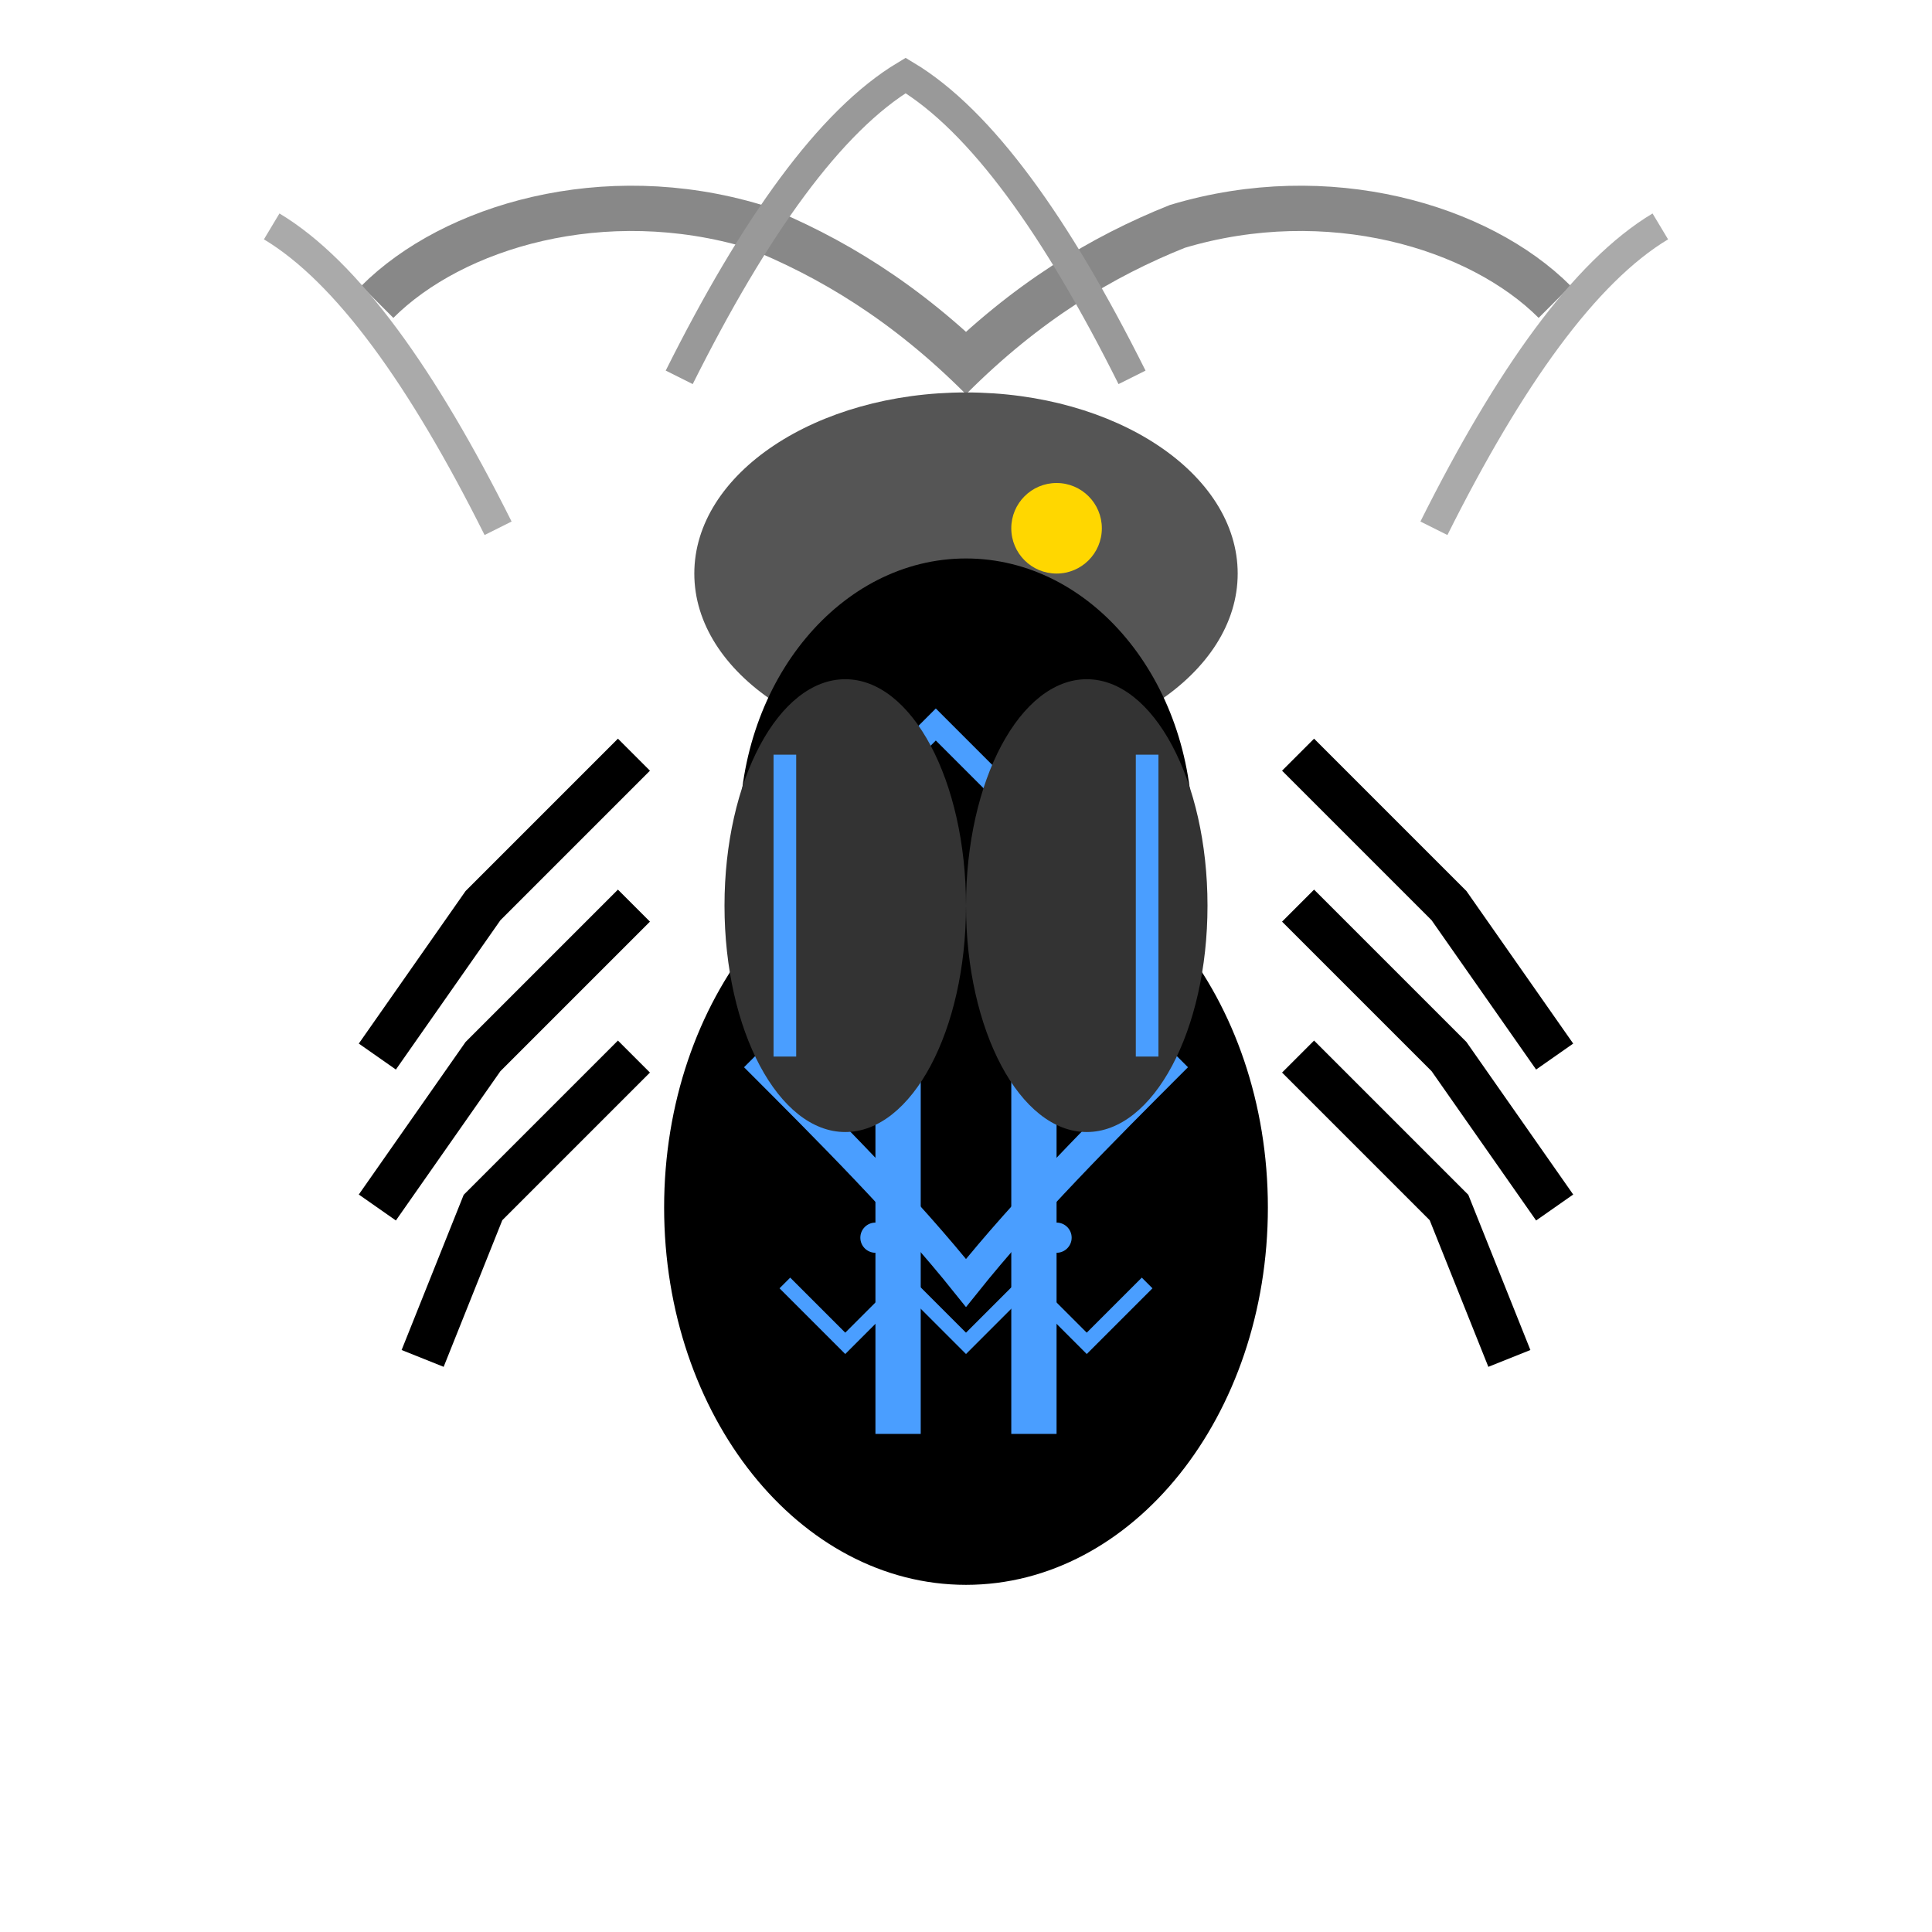
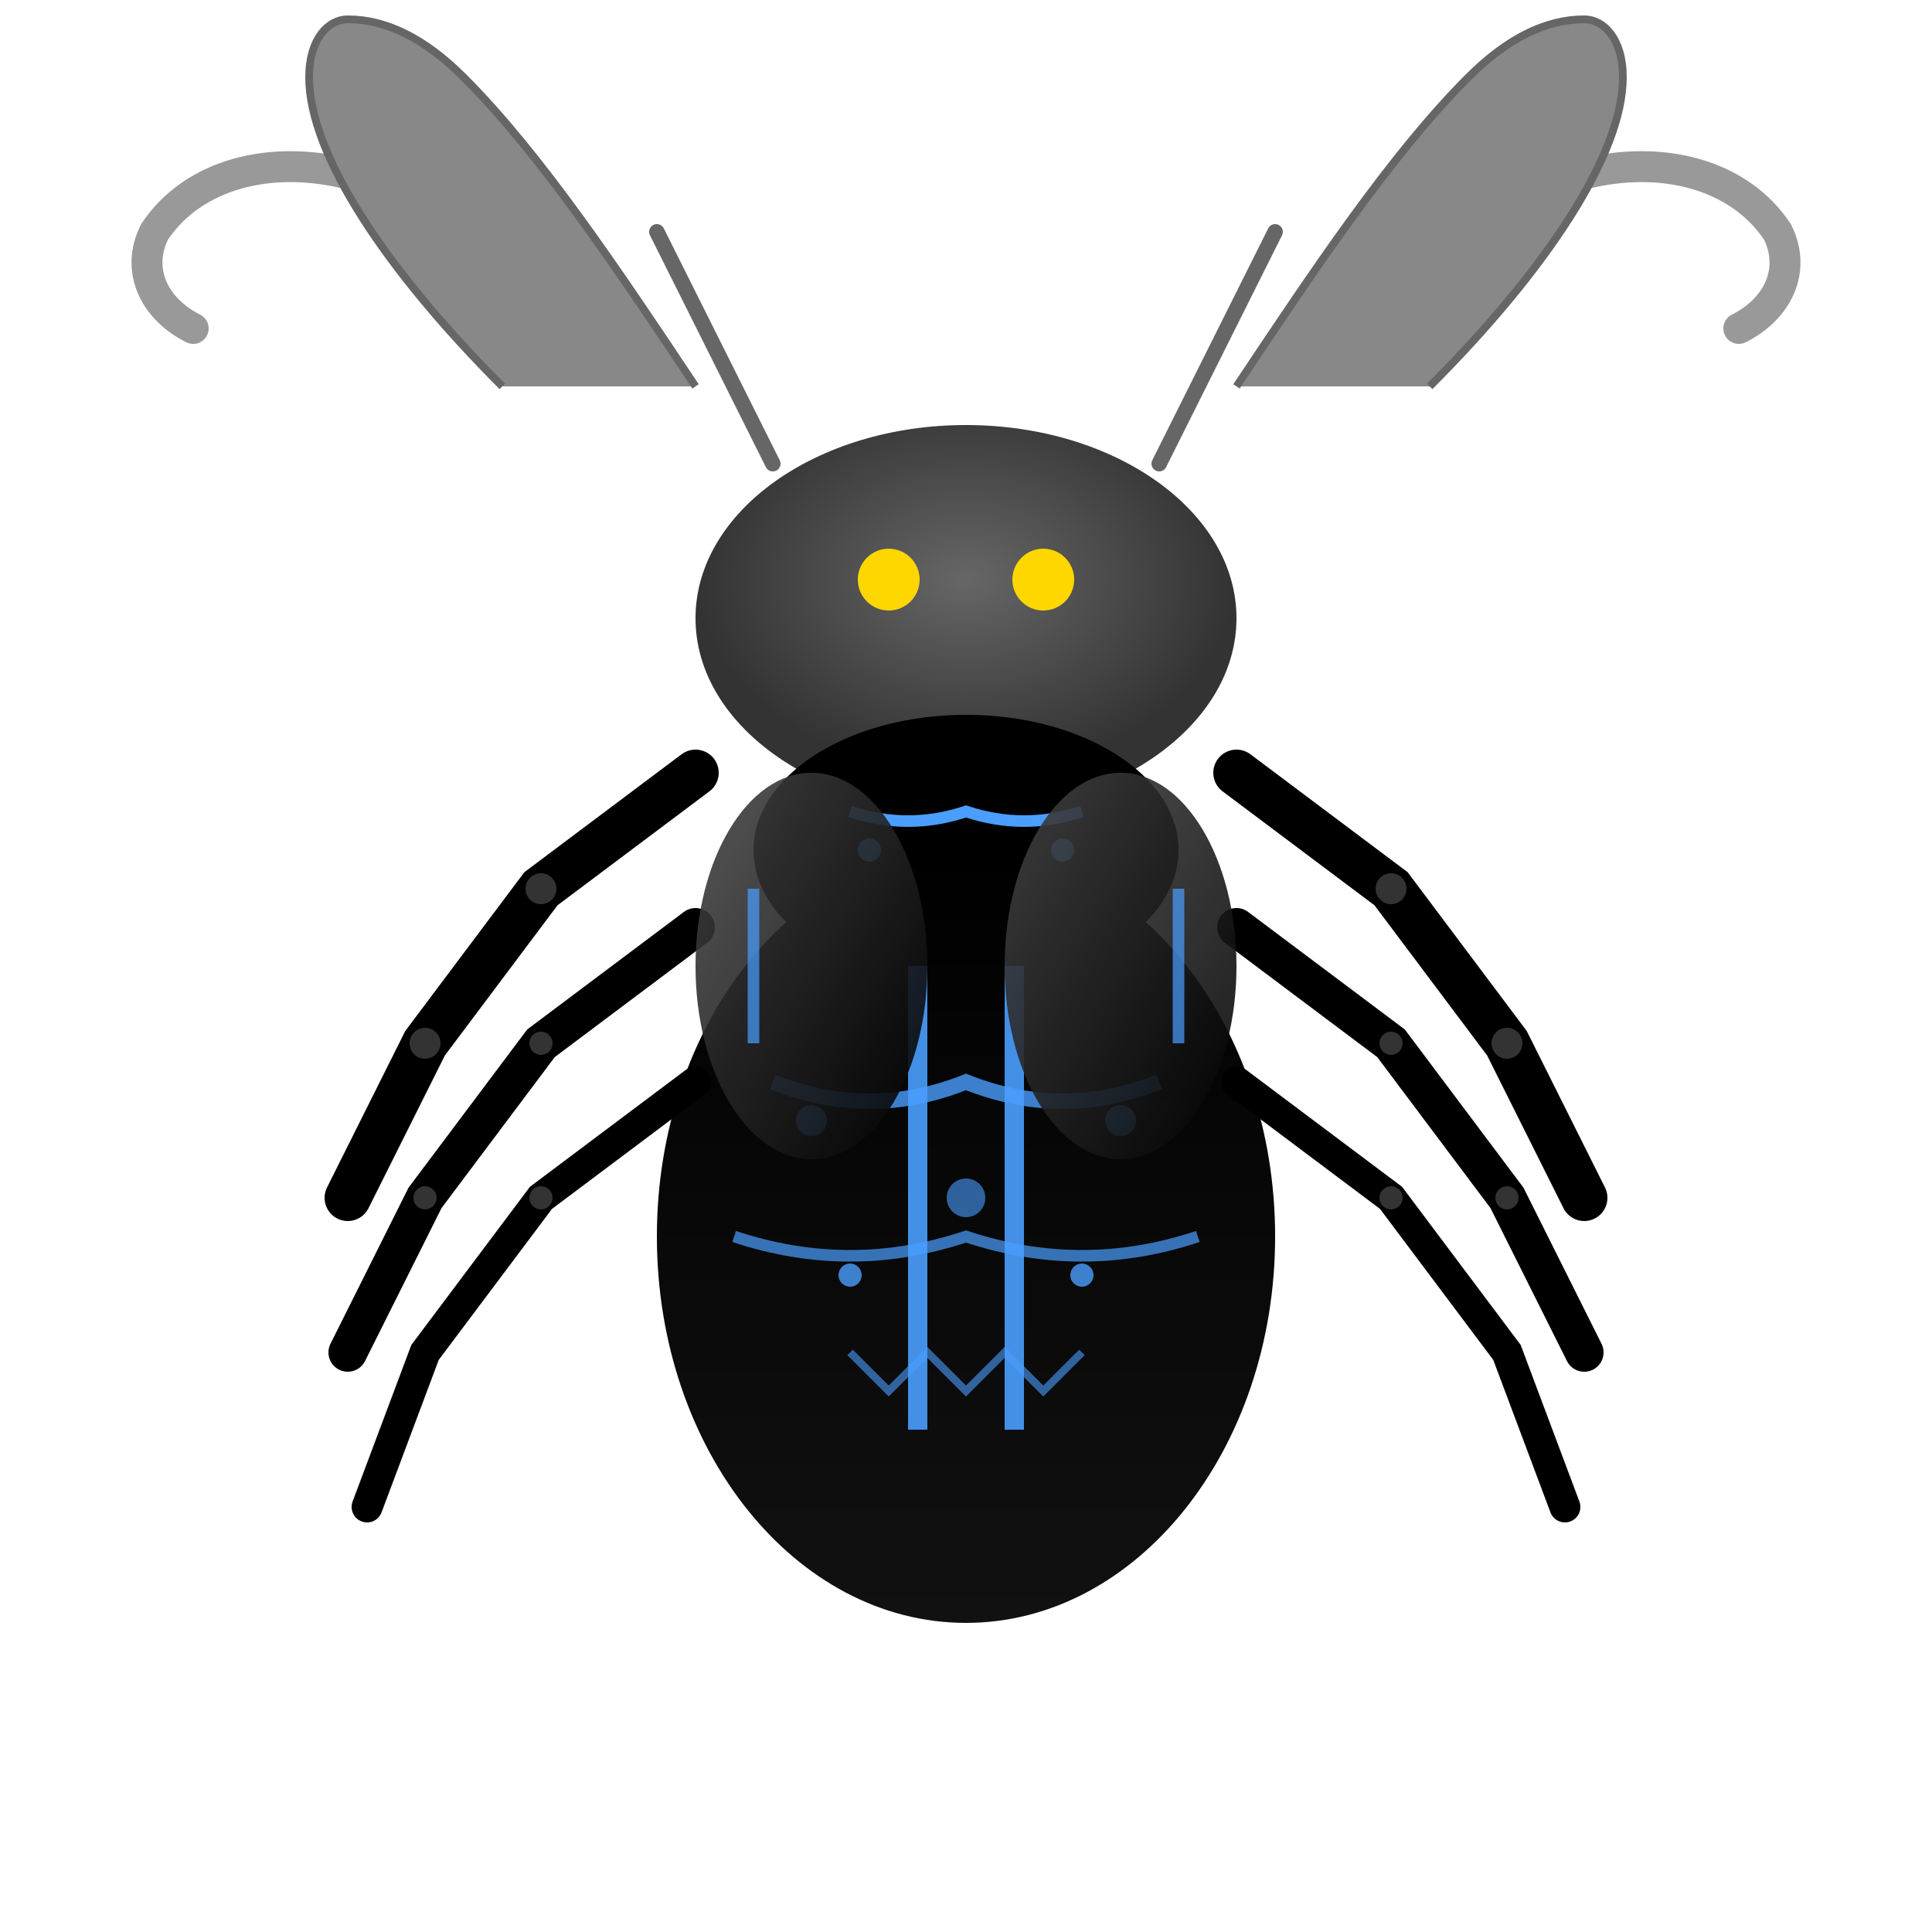
- <svg xmlns="http://www.w3.org/2000/svg" viewBox="0 0 128 128" fill="none">
-   <path d="M25 20C30 15 40 12 50 15C55 17 60 20 65 25" stroke="#888" stroke-width="3" fill="none" />
-   <path d="M103 20C98 15 88 12 78 15C73 17 68 20 63 25" stroke="#888" stroke-width="3" fill="none" />
-   <path d="M45 25C50 15 55 8 60 5C65 8 70 15 75 25" stroke="#999" stroke-width="2" fill="none" />
-   <path d="M95 35C100 25 105 18 110 15C105 18 100 25 95 35" stroke="#AAA" stroke-width="2" fill="none" />
-   <path d="M33 35C28 25 23 18 18 15C23 18 28 25 33 35" stroke="#AAA" stroke-width="2" fill="none" />
-   <ellipse cx="64" cy="38" rx="18" ry="12" fill="#555" />
-   <circle cx="70" cy="35" r="3" fill="#FFD700" />
-   <ellipse cx="64" cy="55" rx="15" ry="18" fill="#000" />
-   <path d="M54 48L58 52L62 48L66 52L70 48L74 52" stroke="#4A9EFF" stroke-width="1.5" fill="none" />
-   <circle cx="57" cy="50" r="1.5" fill="#4A9EFF" />
-   <circle cx="71" cy="50" r="1.5" fill="#4A9EFF" />
-   <ellipse cx="64" cy="80" rx="20" ry="25" fill="#000" />
-   <rect x="58" y="65" width="3" height="30" fill="#4A9EFF" />
-   <rect x="67" y="65" width="3" height="30" fill="#4A9EFF" />
-   <path d="M50 70C55 75 60 80 64 85C68 80 73 75 78 70" stroke="#4A9EFF" stroke-width="2" fill="none" />
-   <circle cx="54" cy="72" r="1.5" fill="#4A9EFF" />
-   <circle cx="74" cy="72" r="1.5" fill="#4A9EFF" />
-   <circle cx="58" cy="82" r="1" fill="#4A9EFF" />
-   <circle cx="70" cy="82" r="1" fill="#4A9EFF" />
-   <path d="M52 85L56 89L60 85L64 89L68 85L72 89L76 85" stroke="#4A9EFF" stroke-width="1" fill="none" />
-   <path d="M42 50L32 60L25 70" stroke="#000" stroke-width="3" fill="none" />
-   <path d="M42 60L32 70L25 80" stroke="#000" stroke-width="3" fill="none" />
-   <path d="M42 70L32 80L28 90" stroke="#000" stroke-width="3" fill="none" />
-   <path d="M86 50L96 60L103 70" stroke="#000" stroke-width="3" fill="none" />
-   <path d="M86 60L96 70L103 80" stroke="#000" stroke-width="3" fill="none" />
-   <path d="M86 70L96 80L100 90" stroke="#000" stroke-width="3" fill="none" />
-   <ellipse cx="56" cy="60" rx="8" ry="15" fill="#333" />
-   <ellipse cx="72" cy="60" rx="8" ry="15" fill="#333" />
-   <path d="M52 50L52 70" stroke="#4A9EFF" stroke-width="1.5" />
-   <path d="M76 50L76 70" stroke="#4A9EFF" stroke-width="1.5" />
+ <svg xmlns="http://www.w3.org/2000/svg" viewBox="0 0 500 500" fill="none">
+   <rect width="500" height="500" fill="transparent" />
+   <path d="M150 80C130 60 110 50 90 45C70 40 50 45 40 60C35 70 40 80 50 85" stroke="#999" stroke-width="8" fill="none" stroke-linecap="round" />
+   <path d="M350 80C370 60 390 50 410 45C430 40 450 45 460 60C465 70 460 80 450 85" stroke="#999" stroke-width="8" fill="none" stroke-linecap="round" />
+   <path d="M180 100C160 70 140 40 120 20C110 10 100 5 90 5C85 5 80 10 80 20C80 40 100 70 130 100" fill="#888" stroke="#666" stroke-width="2" />
+   <path d="M320 100C340 70 360 40 380 20C390 10 400 5 410 5C415 5 420 10 420 20C420 40 400 70 370 100" fill="#888" stroke="#666" stroke-width="2" />
+   <path d="M200 120C190 100 180 80 170 60" stroke="#666" stroke-width="4" stroke-linecap="round" />
+   <path d="M300 120C310 100 320 80 330 60" stroke="#666" stroke-width="4" stroke-linecap="round" />
+   <defs>
+     <radialGradient id="headGradient" cx="50%" cy="40%">
+       <stop offset="0%" stop-color="#666" />
+       <stop offset="100%" stop-color="#333" />
+     </radialGradient>
+   </defs>
+   <ellipse cx="250" cy="160" rx="70" ry="50" fill="url(#headGradient)" />
+   <circle cx="230" cy="150" r="8" fill="#FFD700">
+     <animate attributeName="r" values="8;10;8" dur="3s" repeatCount="indefinite" />
+   </circle>
+   <circle cx="270" cy="150" r="8" fill="#FFD700">
+     <animate attributeName="r" values="8;10;8" dur="3s" repeatCount="indefinite" />
+   </circle>
+   <ellipse cx="250" cy="220" rx="55" ry="35" fill="#000" />
+   <path d="M220 210 Q235 215 250 210 Q265 215 280 210" stroke="#4A9EFF" stroke-width="3" fill="none" />
+   <circle cx="225" cy="220" r="3" fill="#4A9EFF" />
+   <circle cx="275" cy="220" r="3" fill="#4A9EFF" />
+   <defs>
+     <linearGradient id="abdomenGradient" x1="0%" y1="0%" x2="0%" y2="100%">
+       <stop offset="0%" stop-color="#000" />
+       <stop offset="100%" stop-color="#111" />
+     </linearGradient>
+   </defs>
+   <ellipse cx="250" cy="320" rx="80" ry="100" fill="url(#abdomenGradient)" />
+   <rect x="235" y="250" width="5" height="120" fill="#4A9EFF" opacity="0.9" />
+   <rect x="260" y="250" width="5" height="120" fill="#4A9EFF" opacity="0.9" />
+   <path d="M200 280 Q225 290 250 280 Q275 290 300 280" stroke="#4A9EFF" stroke-width="4" fill="none" opacity="0.8" />
+   <path d="M190 320 Q220 330 250 320 Q280 330 310 320" stroke="#4A9EFF" stroke-width="3" fill="none" opacity="0.7" />
+   <circle cx="210" cy="290" r="4" fill="#4A9EFF" />
+   <circle cx="290" cy="290" r="4" fill="#4A9EFF" />
+   <circle cx="220" cy="330" r="3" fill="#4A9EFF" opacity="0.8" />
+   <circle cx="280" cy="330" r="3" fill="#4A9EFF" opacity="0.8" />
+   <circle cx="250" cy="310" r="5" fill="#4A9EFF" opacity="0.6" />
+   <path d="M220 350 L230 360 L240 350 L250 360 L260 350 L270 360 L280 350" stroke="#4A9EFF" stroke-width="2" fill="none" opacity="0.6" />
+   <path d="M180 200 L140 230 L110 270 L90 310" stroke="#000" stroke-width="12" fill="none" stroke-linecap="round" />
+   <circle cx="140" cy="230" r="4" fill="#333" />
+   <circle cx="110" cy="270" r="4" fill="#333" />
+   <path d="M180 240 L140 270 L110 310 L90 350" stroke="#000" stroke-width="10" fill="none" stroke-linecap="round" />
+   <circle cx="140" cy="270" r="3" fill="#333" />
+   <circle cx="110" cy="310" r="3" fill="#333" />
+   <path d="M180 280 L140 310 L110 350 L95 390" stroke="#000" stroke-width="8" fill="none" stroke-linecap="round" />
+   <circle cx="140" cy="310" r="3" fill="#333" />
+   <path d="M320 200 L360 230 L390 270 L410 310" stroke="#000" stroke-width="12" fill="none" stroke-linecap="round" />
+   <circle cx="360" cy="230" r="4" fill="#333" />
+   <circle cx="390" cy="270" r="4" fill="#333" />
+   <path d="M320 240 L360 270 L390 310 L410 350" stroke="#000" stroke-width="10" fill="none" stroke-linecap="round" />
+   <circle cx="360" cy="270" r="3" fill="#333" />
+   <circle cx="390" cy="310" r="3" fill="#333" />
+   <path d="M320 280 L360 310 L390 350 L405 390" stroke="#000" stroke-width="8" fill="none" stroke-linecap="round" />
+   <circle cx="360" cy="310" r="3" fill="#333" />
+   <defs>
+     <linearGradient id="wingGradient" x1="0%" y1="0%" x2="100%" y2="100%">
+       <stop offset="0%" stop-color="#444" />
+       <stop offset="50%" stop-color="#222" />
+       <stop offset="100%" stop-color="#000" />
+     </linearGradient>
+   </defs>
+   <ellipse cx="210" cy="250" rx="30" ry="50" fill="url(#wingGradient)" opacity="0.9" />
+   <ellipse cx="290" cy="250" rx="30" ry="50" fill="url(#wingGradient)" opacity="0.9" />
+   <path d="M195 230 L195 270" stroke="#4A9EFF" stroke-width="3" opacity="0.7" />
+   <path d="M305 230 L305 270" stroke="#4A9EFF" stroke-width="3" opacity="0.7" />
  <style>
    @media (prefers-color-scheme: dark) {
-       circle[fill="#FFD700"] { fill: #FFD700; }
-       path[stroke="#888"], path[stroke="#999"], path[stroke="#AAA"] { 
-         stroke: #BBB; 
+       circle[fill="#FFD700"] { 
+         filter: drop-shadow(0 0 8px #FFD700);
      }
-       ellipse[fill="#555"] { fill: #666; }
+       circle[fill="#4A9EFF"], rect[fill="#4A9EFF"], path[stroke="#4A9EFF"] {
+         filter: drop-shadow(0 0 4px #4A9EFF);
+       }
    }
  </style>
</svg>
